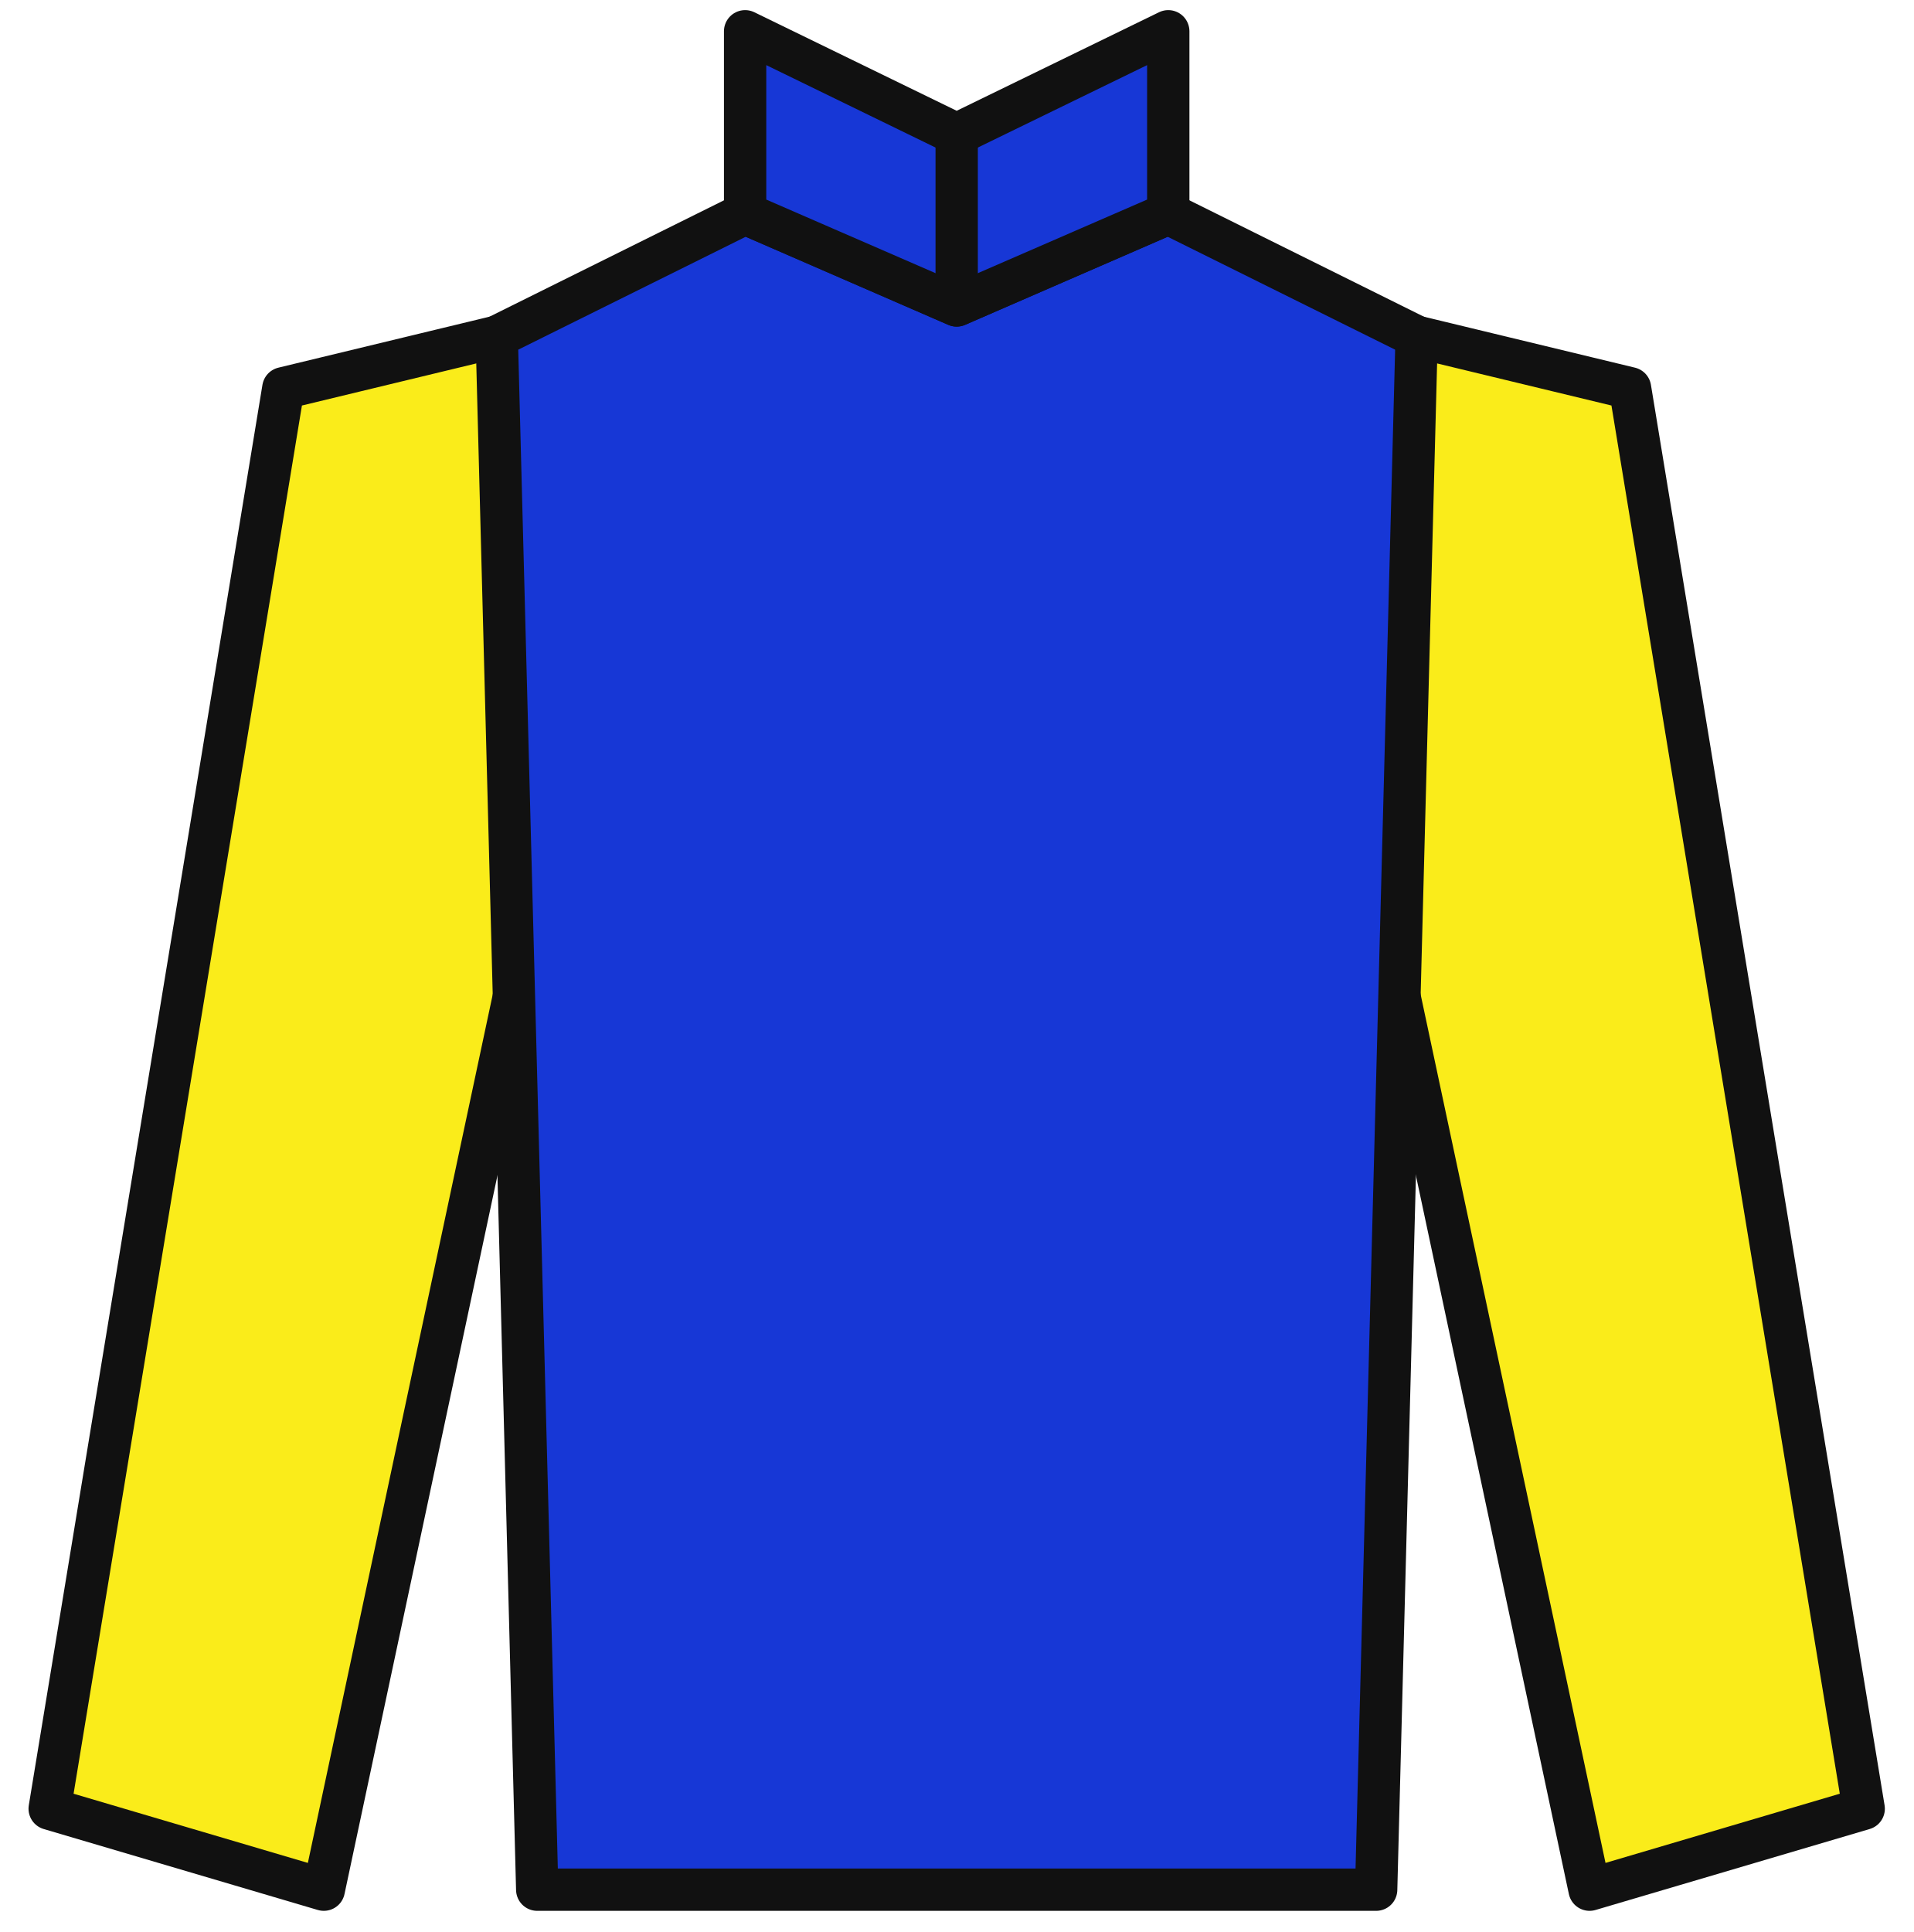
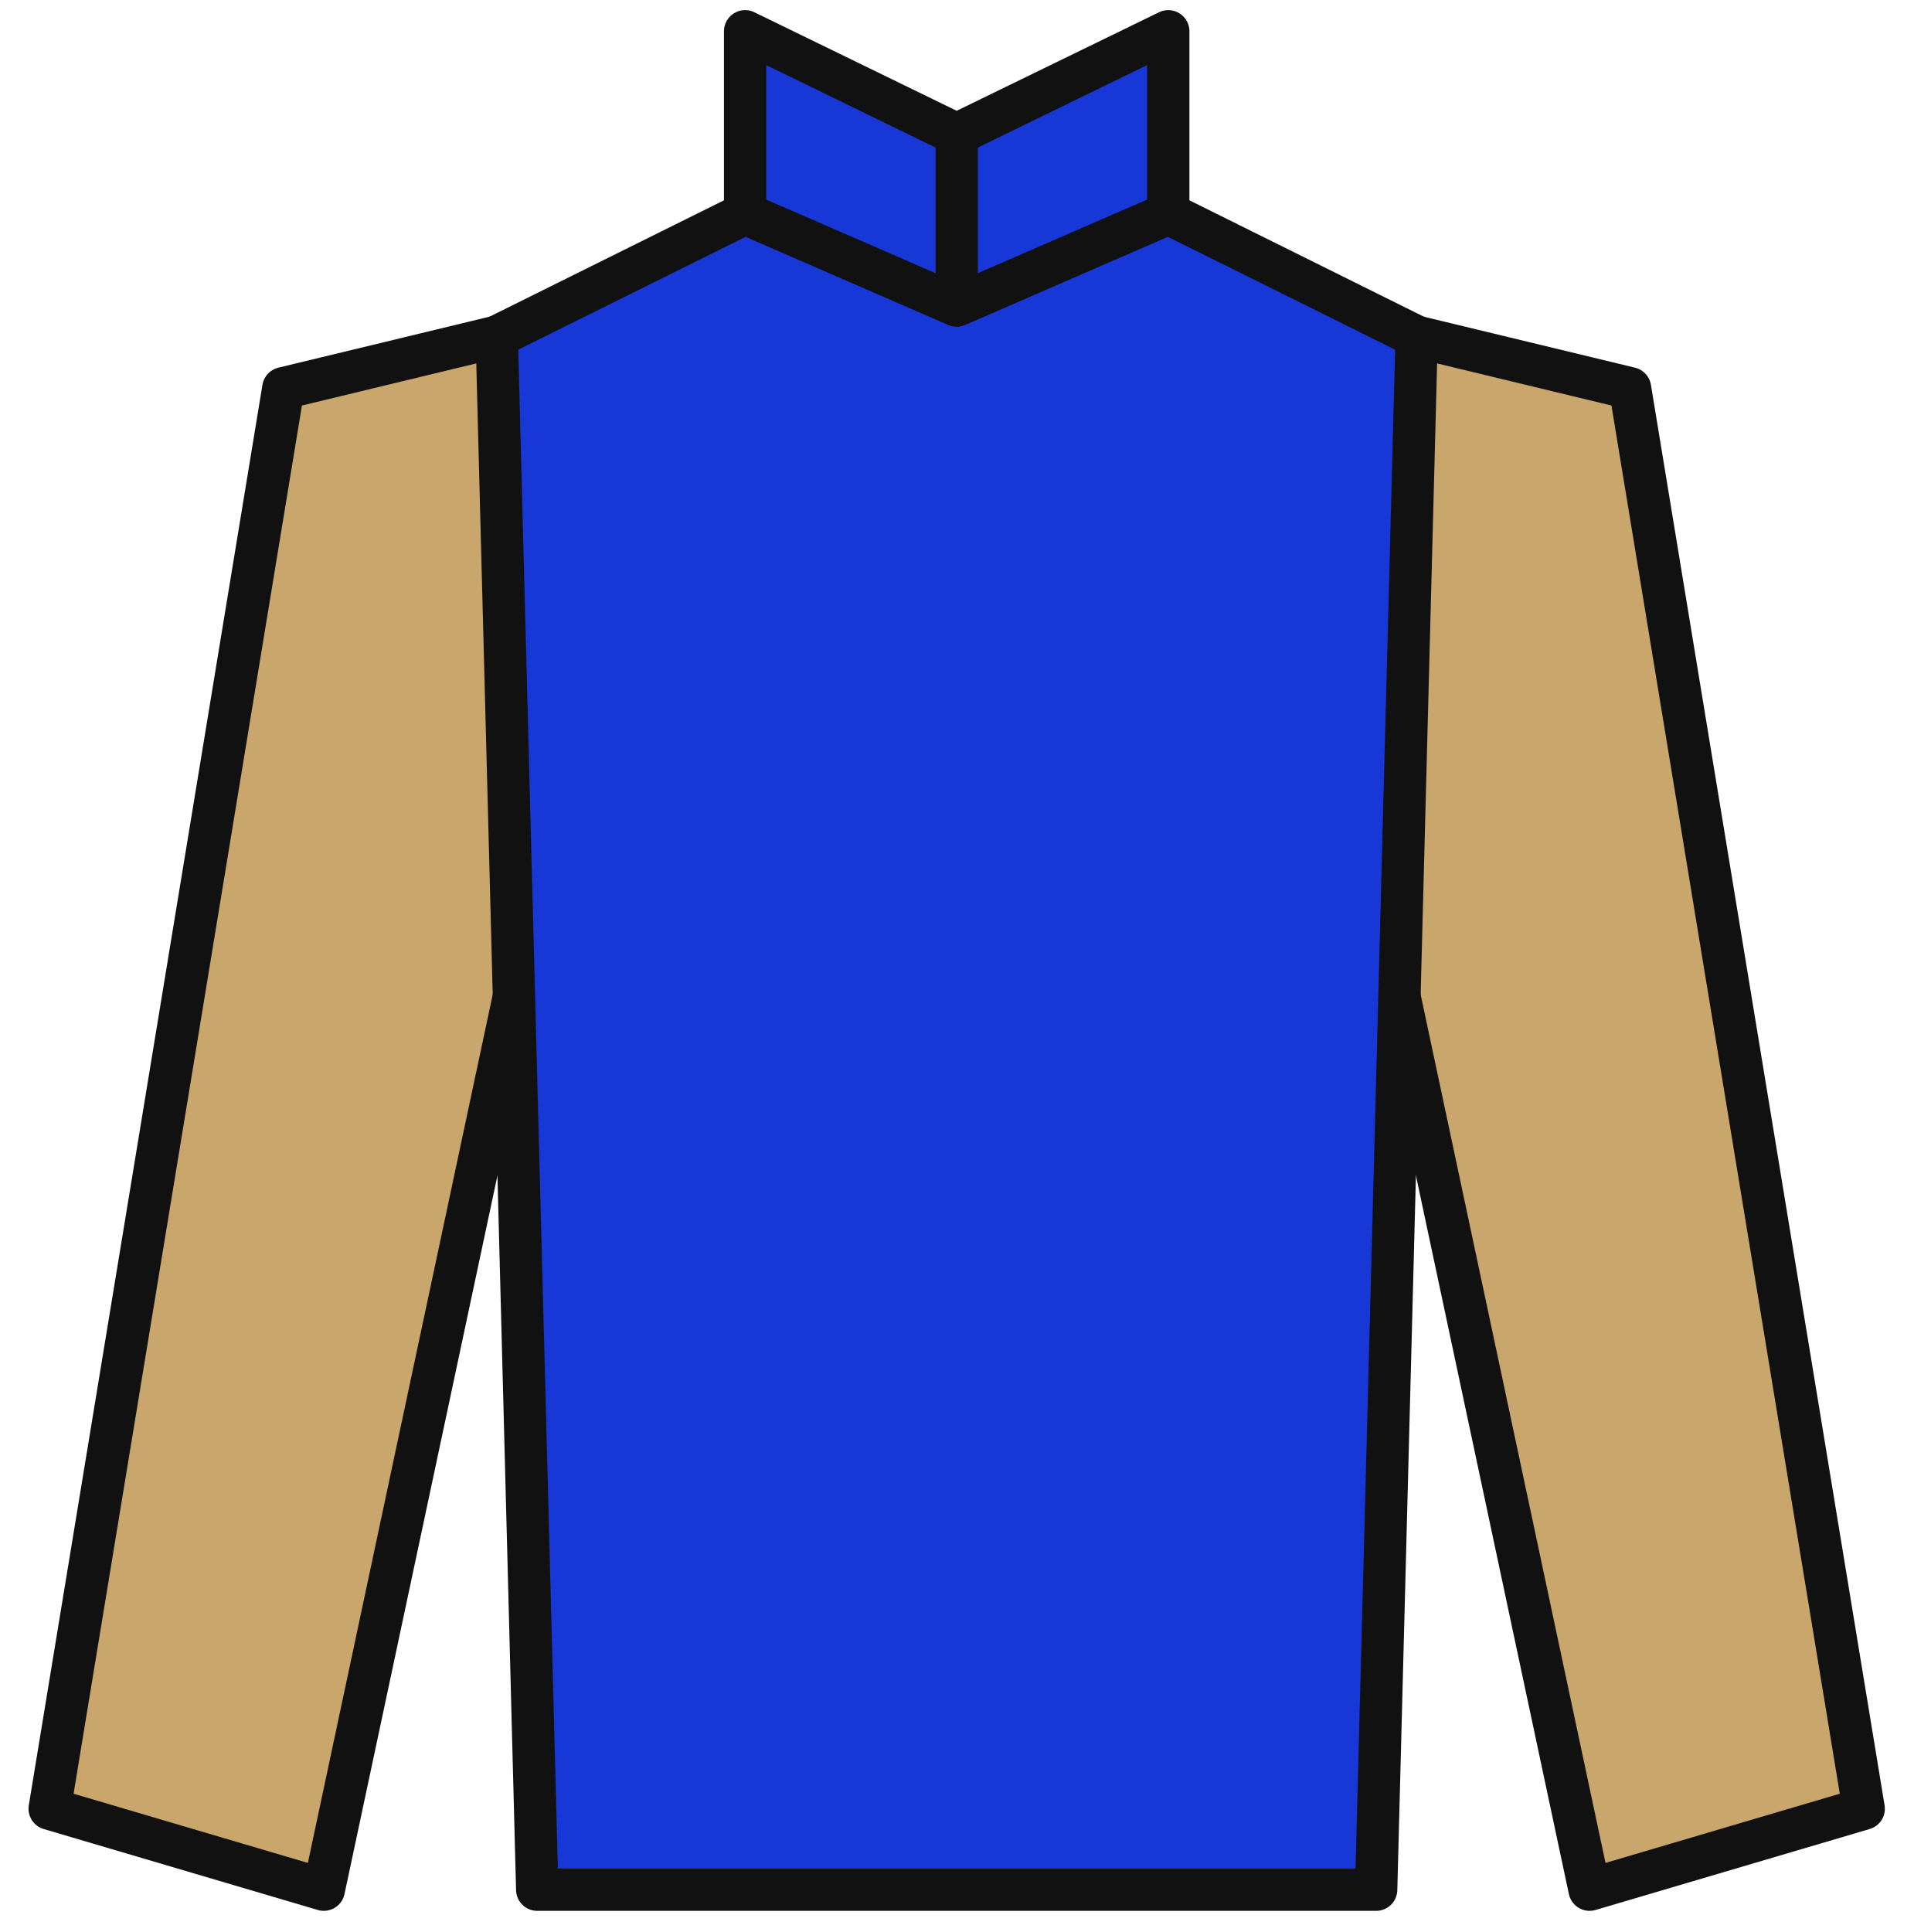
<svg xmlns="http://www.w3.org/2000/svg" class="trikot" viewBox="-1.5 -0.5 104 105" aria-hidden="true">
  <clipPath id="fix150al">
    <path d="M25.5,17.8 L13.9,20.6 L1.2,97.8 L16.1,102.2 L27,51 Z" />
  </clipPath>
  <g clip-path="url(#fix150al)">
-     <rect x="0" y="17" width="28" height="86.5" fill="#FAEC1A" />
+     <rect x="0" y="17" width="28" height="86.5" fill="#C9A66B" />
  </g>
  <path d="M25.5,17.8 L13.9,20.6 L1.2,97.8 L16.1,102.2 L27,51 Z" fill="none" stroke="#111111" stroke-width="2.3" stroke-linejoin="round" />
  <clipPath id="fix150ar">
    <path d="M75.5,17.8 L87.1,20.6 L99.8,97.8 L84.9,102.2 L74,51 Z" />
  </clipPath>
  <g clip-path="url(#fix150ar)">
-     <rect x="73" y="17" width="28" height="86.5" fill="#FAEC1A" />
+     <rect x="73" y="17" width="28" height="86.5" fill="#C9A66B" />
  </g>
  <path d="M75.5,17.8 L87.1,20.6 L99.8,97.8 L84.9,102.2 L74,51 Z" fill="none" stroke="#111111" stroke-width="2.3" stroke-linejoin="round" />
  <clipPath id="fix150k">
    <path d="M25.5,17.8 L39,11.1 L50.5,16.1 L62,11.1 L75.5,17.8 L73.3,102.2 L27.7,102.2 Z" />
  </clipPath>
  <g clip-path="url(#fix150k)">
    <rect x="25" y="10" width="51" height="93" fill="#1737D6" />
  </g>
  <path d="M25.5,17.8 L39,11.1 L50.5,16.1 L62,11.1 L75.5,17.8 L73.3,102.2 L27.7,102.2 Z" fill="none" stroke="#111111" stroke-width="2.3" stroke-linejoin="round" />
  <path d="M39,1.2 L50.5,6.8 L62,1.2 L62,11.1 L50.5,16.1 L39,11.1 Z" fill="#1737D6" stroke="#111111" stroke-width="2.3" stroke-linejoin="round" />
  <path d="M50.5,6.8 L50.5,16.1" fill="none" stroke="#111111" stroke-width="2.3" />
</svg>
